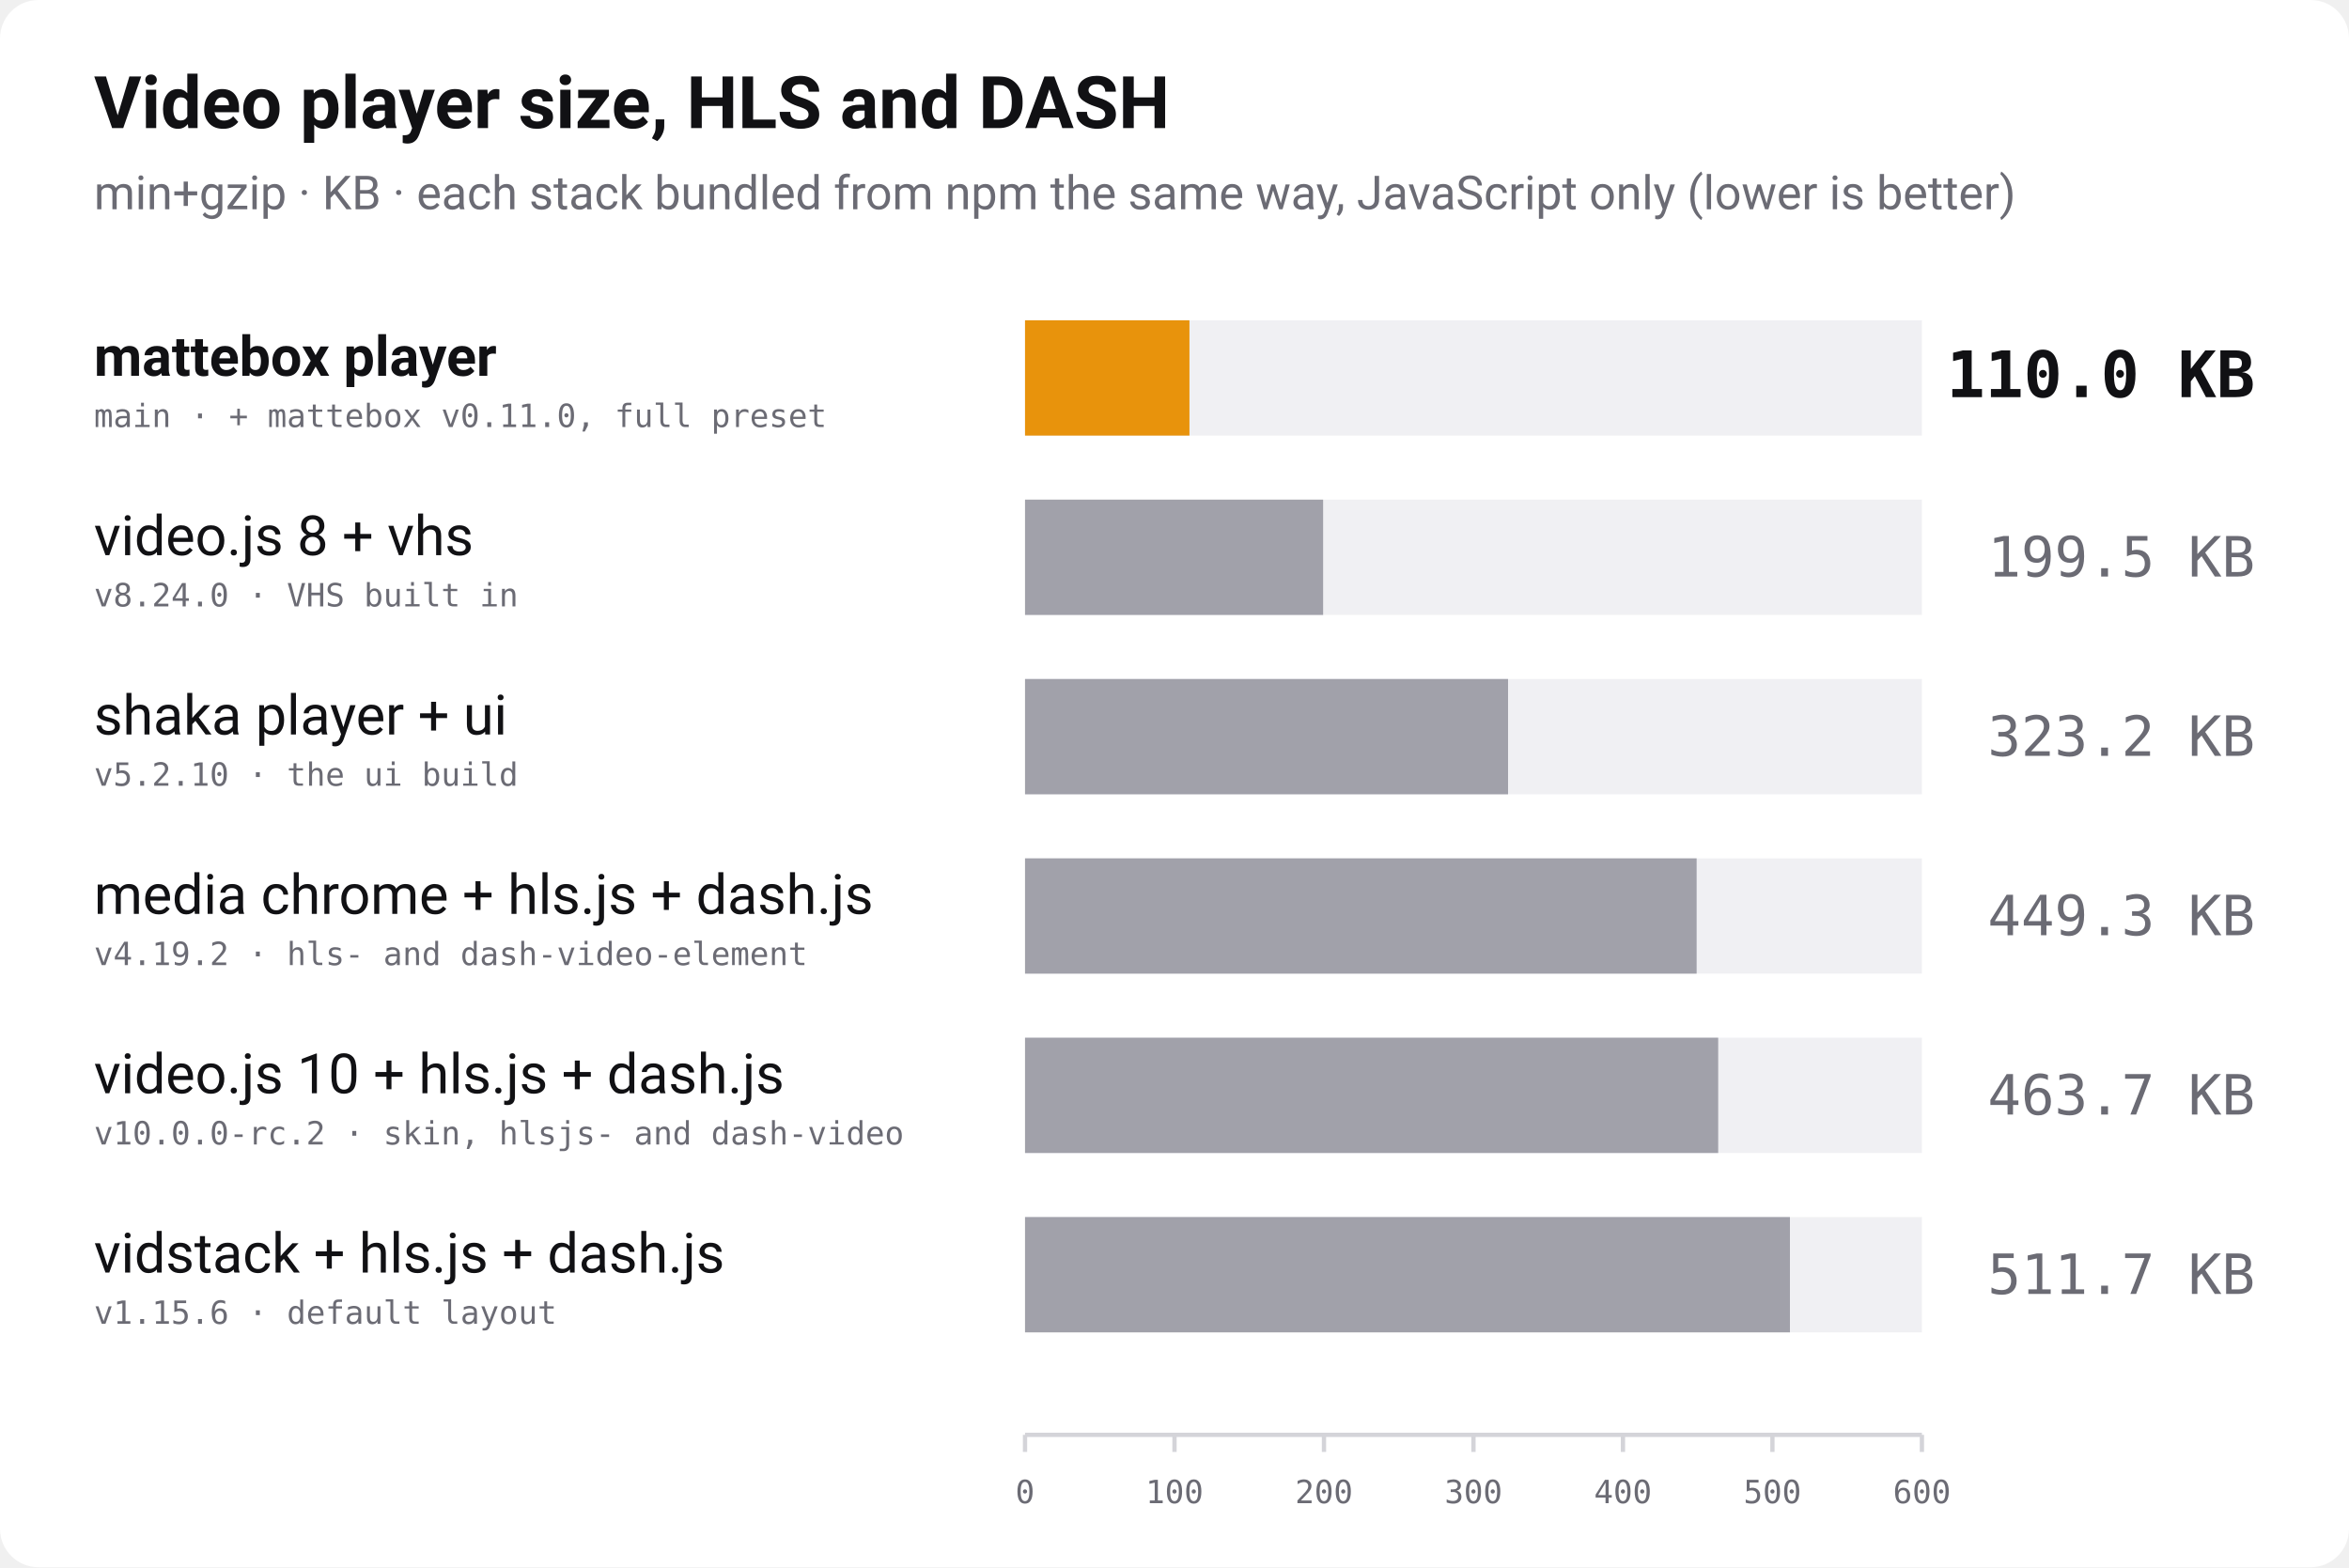
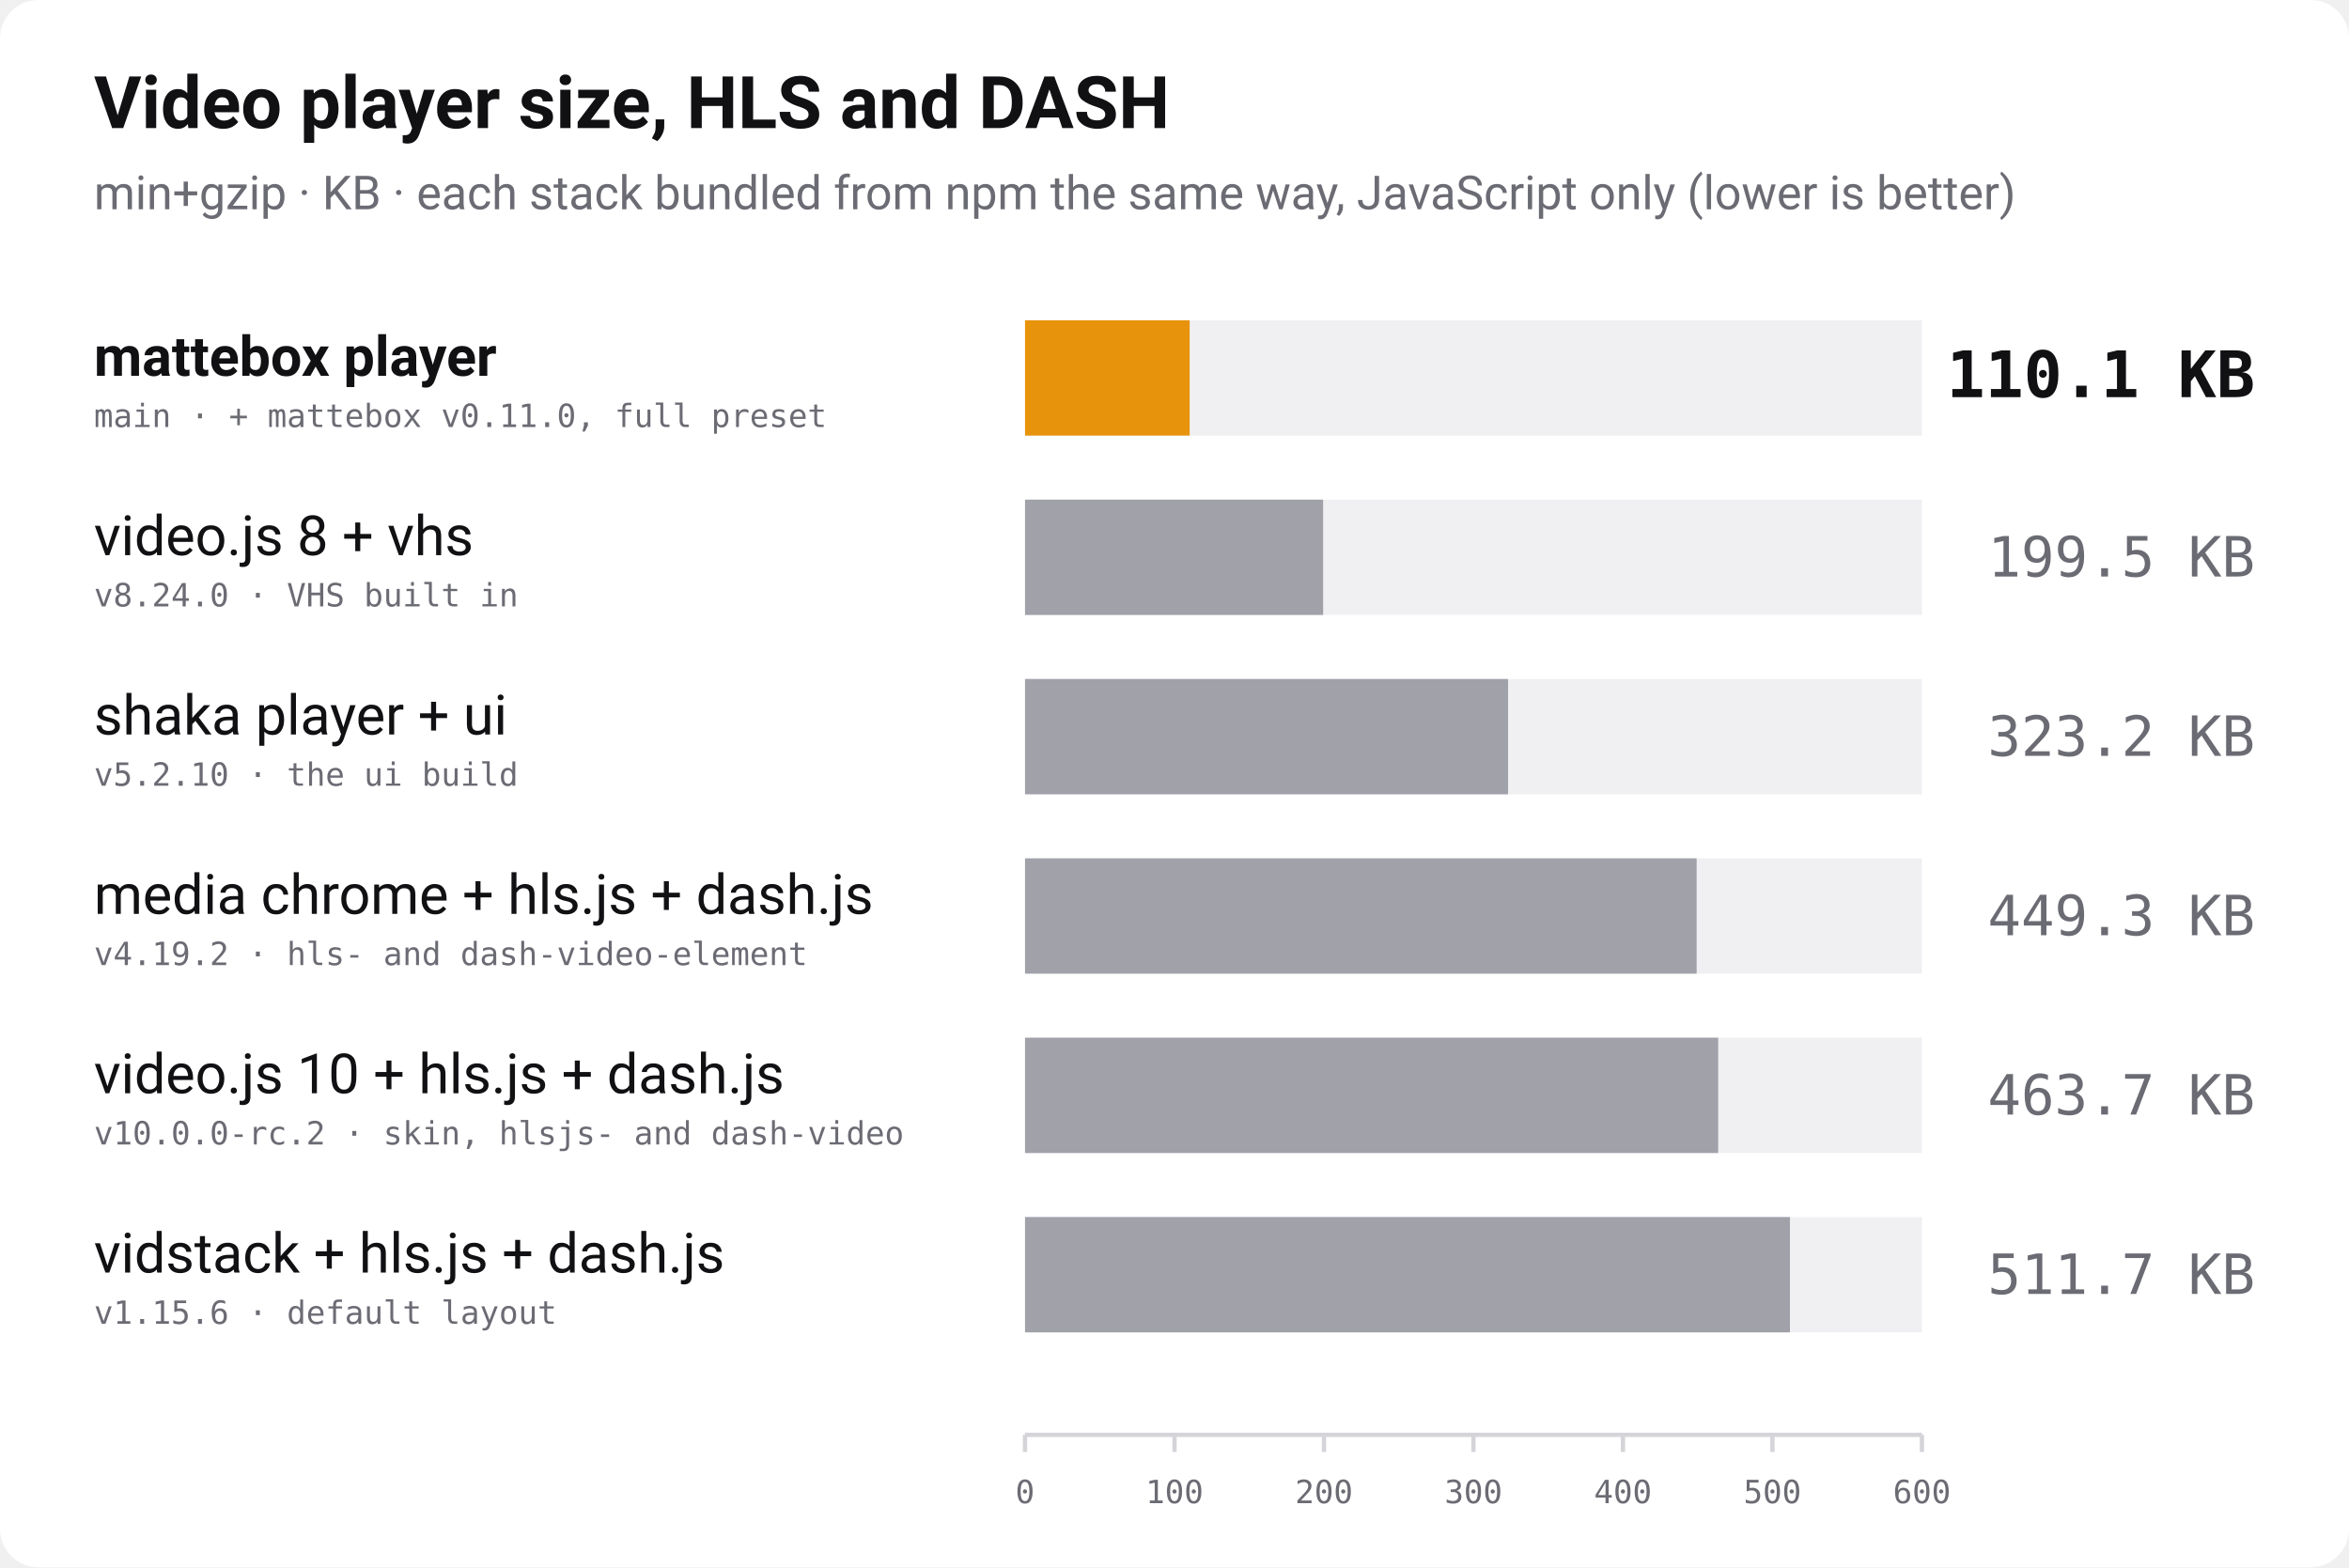
<svg xmlns="http://www.w3.org/2000/svg" width="1100" height="734" viewBox="0 0 1100 734" role="img" aria-label="Bundle size of video players with HLS and DASH playback, min+gzip, lower is better">
  <rect width="1100" height="734" rx="18" fill="#ffffff" />
  <text x="44" y="60" font-family="-apple-system, 'Segoe UI', Roboto, Helvetica, Arial, sans-serif" font-size="34" font-weight="700" fill="#111114">Video player size, HLS and DASH</text>
  <text x="44" y="98" font-family="-apple-system, 'Segoe UI', Roboto, Helvetica, Arial, sans-serif" font-size="22" fill="#6b6b74">min+gzip · KB · each stack bundled from npm the same way, JavaScript only (lower is better)</text>
  <text x="44" y="176" font-family="-apple-system, 'Segoe UI', Roboto, Helvetica, Arial, sans-serif" font-size="26" font-weight="700" fill="#111114">mattebox player</text>
  <text x="44" y="200" font-family="ui-monospace, 'SF Mono', Menlo, Consolas, monospace" font-size="15" fill="#6b6b74">main · + mattebox v0.11.0, full preset</text>
  <rect x="480" y="150" width="420" height="54" fill="#f0f0f3" />
-   <rect x="480" y="150" width="77.0" height="54" fill="#e8930c" />
-   <text x="1056" y="186" text-anchor="end" font-family="ui-monospace, 'SF Mono', Menlo, Consolas, monospace" font-size="30" font-weight="700" fill="#111114">110.0 KB</text>
+   <rect x="480" y="150" width="77.1" height="54" fill="#e8930c" />
+   <text x="1056" y="186" text-anchor="end" font-family="ui-monospace, 'SF Mono', Menlo, Consolas, monospace" font-size="30" font-weight="700" fill="#111114">110.1 KB</text>
  <text x="44" y="260" font-family="-apple-system, 'Segoe UI', Roboto, Helvetica, Arial, sans-serif" font-size="26" font-weight="400" fill="#111114">video.js 8 + vhs</text>
  <text x="44" y="284" font-family="ui-monospace, 'SF Mono', Menlo, Consolas, monospace" font-size="15" fill="#6b6b74">v8.24.0 · VHS built in</text>
  <rect x="480" y="234" width="420" height="54" fill="#f0f0f3" />
  <rect x="480" y="234" width="139.6" height="54" fill="#a1a1aa" />
  <text x="1056" y="270" text-anchor="end" font-family="ui-monospace, 'SF Mono', Menlo, Consolas, monospace" font-size="26" font-weight="400" fill="#6b6b74">199.5 KB</text>
  <text x="44" y="344" font-family="-apple-system, 'Segoe UI', Roboto, Helvetica, Arial, sans-serif" font-size="26" font-weight="400" fill="#111114">shaka player + ui</text>
  <text x="44" y="368" font-family="ui-monospace, 'SF Mono', Menlo, Consolas, monospace" font-size="15" fill="#6b6b74">v5.2.10 · the ui build</text>
  <rect x="480" y="318" width="420" height="54" fill="#f0f0f3" />
  <rect x="480" y="318" width="226.2" height="54" fill="#a1a1aa" />
  <text x="1056" y="354" text-anchor="end" font-family="ui-monospace, 'SF Mono', Menlo, Consolas, monospace" font-size="26" font-weight="400" fill="#6b6b74">323.2 KB</text>
  <text x="44" y="428" font-family="-apple-system, 'Segoe UI', Roboto, Helvetica, Arial, sans-serif" font-size="26" font-weight="400" fill="#111114">media chrome + hls.js + dash.js</text>
  <text x="44" y="452" font-family="ui-monospace, 'SF Mono', Menlo, Consolas, monospace" font-size="15" fill="#6b6b74">v4.19.2 · hls- and dash-video-element</text>
  <rect x="480" y="402" width="420" height="54" fill="#f0f0f3" />
  <rect x="480" y="402" width="314.5" height="54" fill="#a1a1aa" />
  <text x="1056" y="438" text-anchor="end" font-family="ui-monospace, 'SF Mono', Menlo, Consolas, monospace" font-size="26" font-weight="400" fill="#6b6b74">449.3 KB</text>
  <text x="44" y="512" font-family="-apple-system, 'Segoe UI', Roboto, Helvetica, Arial, sans-serif" font-size="26" font-weight="400" fill="#111114">video.js 10 + hls.js + dash.js</text>
  <text x="44" y="536" font-family="ui-monospace, 'SF Mono', Menlo, Consolas, monospace" font-size="15" fill="#6b6b74">v10.0.0-rc.2 · skin, hlsjs- and dash-video</text>
  <rect x="480" y="486" width="420" height="54" fill="#f0f0f3" />
  <rect x="480" y="486" width="324.6" height="54" fill="#a1a1aa" />
  <text x="1056" y="522" text-anchor="end" font-family="ui-monospace, 'SF Mono', Menlo, Consolas, monospace" font-size="26" font-weight="400" fill="#6b6b74">463.7 KB</text>
  <text x="44" y="596" font-family="-apple-system, 'Segoe UI', Roboto, Helvetica, Arial, sans-serif" font-size="26" font-weight="400" fill="#111114">vidstack + hls.js + dash.js</text>
  <text x="44" y="620" font-family="ui-monospace, 'SF Mono', Menlo, Consolas, monospace" font-size="15" fill="#6b6b74">v1.15.6 · default layout</text>
  <rect x="480" y="570" width="420" height="54" fill="#f0f0f3" />
  <rect x="480" y="570" width="358.2" height="54" fill="#a1a1aa" />
  <text x="1056" y="606" text-anchor="end" font-family="ui-monospace, 'SF Mono', Menlo, Consolas, monospace" font-size="26" font-weight="400" fill="#6b6b74">511.7 KB</text>
  <line x1="480" y1="672" x2="900" y2="672" stroke="#d4d4d9" stroke-width="2" />
  <line x1="480.0" y1="672" x2="480.0" y2="680" stroke="#d4d4d9" stroke-width="2" />
  <text x="480.0" y="704" text-anchor="middle" font-family="ui-monospace, 'SF Mono', Menlo, Consolas, monospace" font-size="15" fill="#6b6b74">0</text>
  <line x1="550.0" y1="672" x2="550.0" y2="680" stroke="#d4d4d9" stroke-width="2" />
  <text x="550.0" y="704" text-anchor="middle" font-family="ui-monospace, 'SF Mono', Menlo, Consolas, monospace" font-size="15" fill="#6b6b74">100</text>
  <line x1="620.0" y1="672" x2="620.0" y2="680" stroke="#d4d4d9" stroke-width="2" />
  <text x="620.0" y="704" text-anchor="middle" font-family="ui-monospace, 'SF Mono', Menlo, Consolas, monospace" font-size="15" fill="#6b6b74">200</text>
  <line x1="690.0" y1="672" x2="690.0" y2="680" stroke="#d4d4d9" stroke-width="2" />
  <text x="690.0" y="704" text-anchor="middle" font-family="ui-monospace, 'SF Mono', Menlo, Consolas, monospace" font-size="15" fill="#6b6b74">300</text>
  <line x1="760.0" y1="672" x2="760.0" y2="680" stroke="#d4d4d9" stroke-width="2" />
  <text x="760.0" y="704" text-anchor="middle" font-family="ui-monospace, 'SF Mono', Menlo, Consolas, monospace" font-size="15" fill="#6b6b74">400</text>
  <line x1="830.0" y1="672" x2="830.0" y2="680" stroke="#d4d4d9" stroke-width="2" />
  <text x="830.0" y="704" text-anchor="middle" font-family="ui-monospace, 'SF Mono', Menlo, Consolas, monospace" font-size="15" fill="#6b6b74">500</text>
  <line x1="900.0" y1="672" x2="900.0" y2="680" stroke="#d4d4d9" stroke-width="2" />
  <text x="900.0" y="704" text-anchor="middle" font-family="ui-monospace, 'SF Mono', Menlo, Consolas, monospace" font-size="15" fill="#6b6b74">600</text>
</svg>
